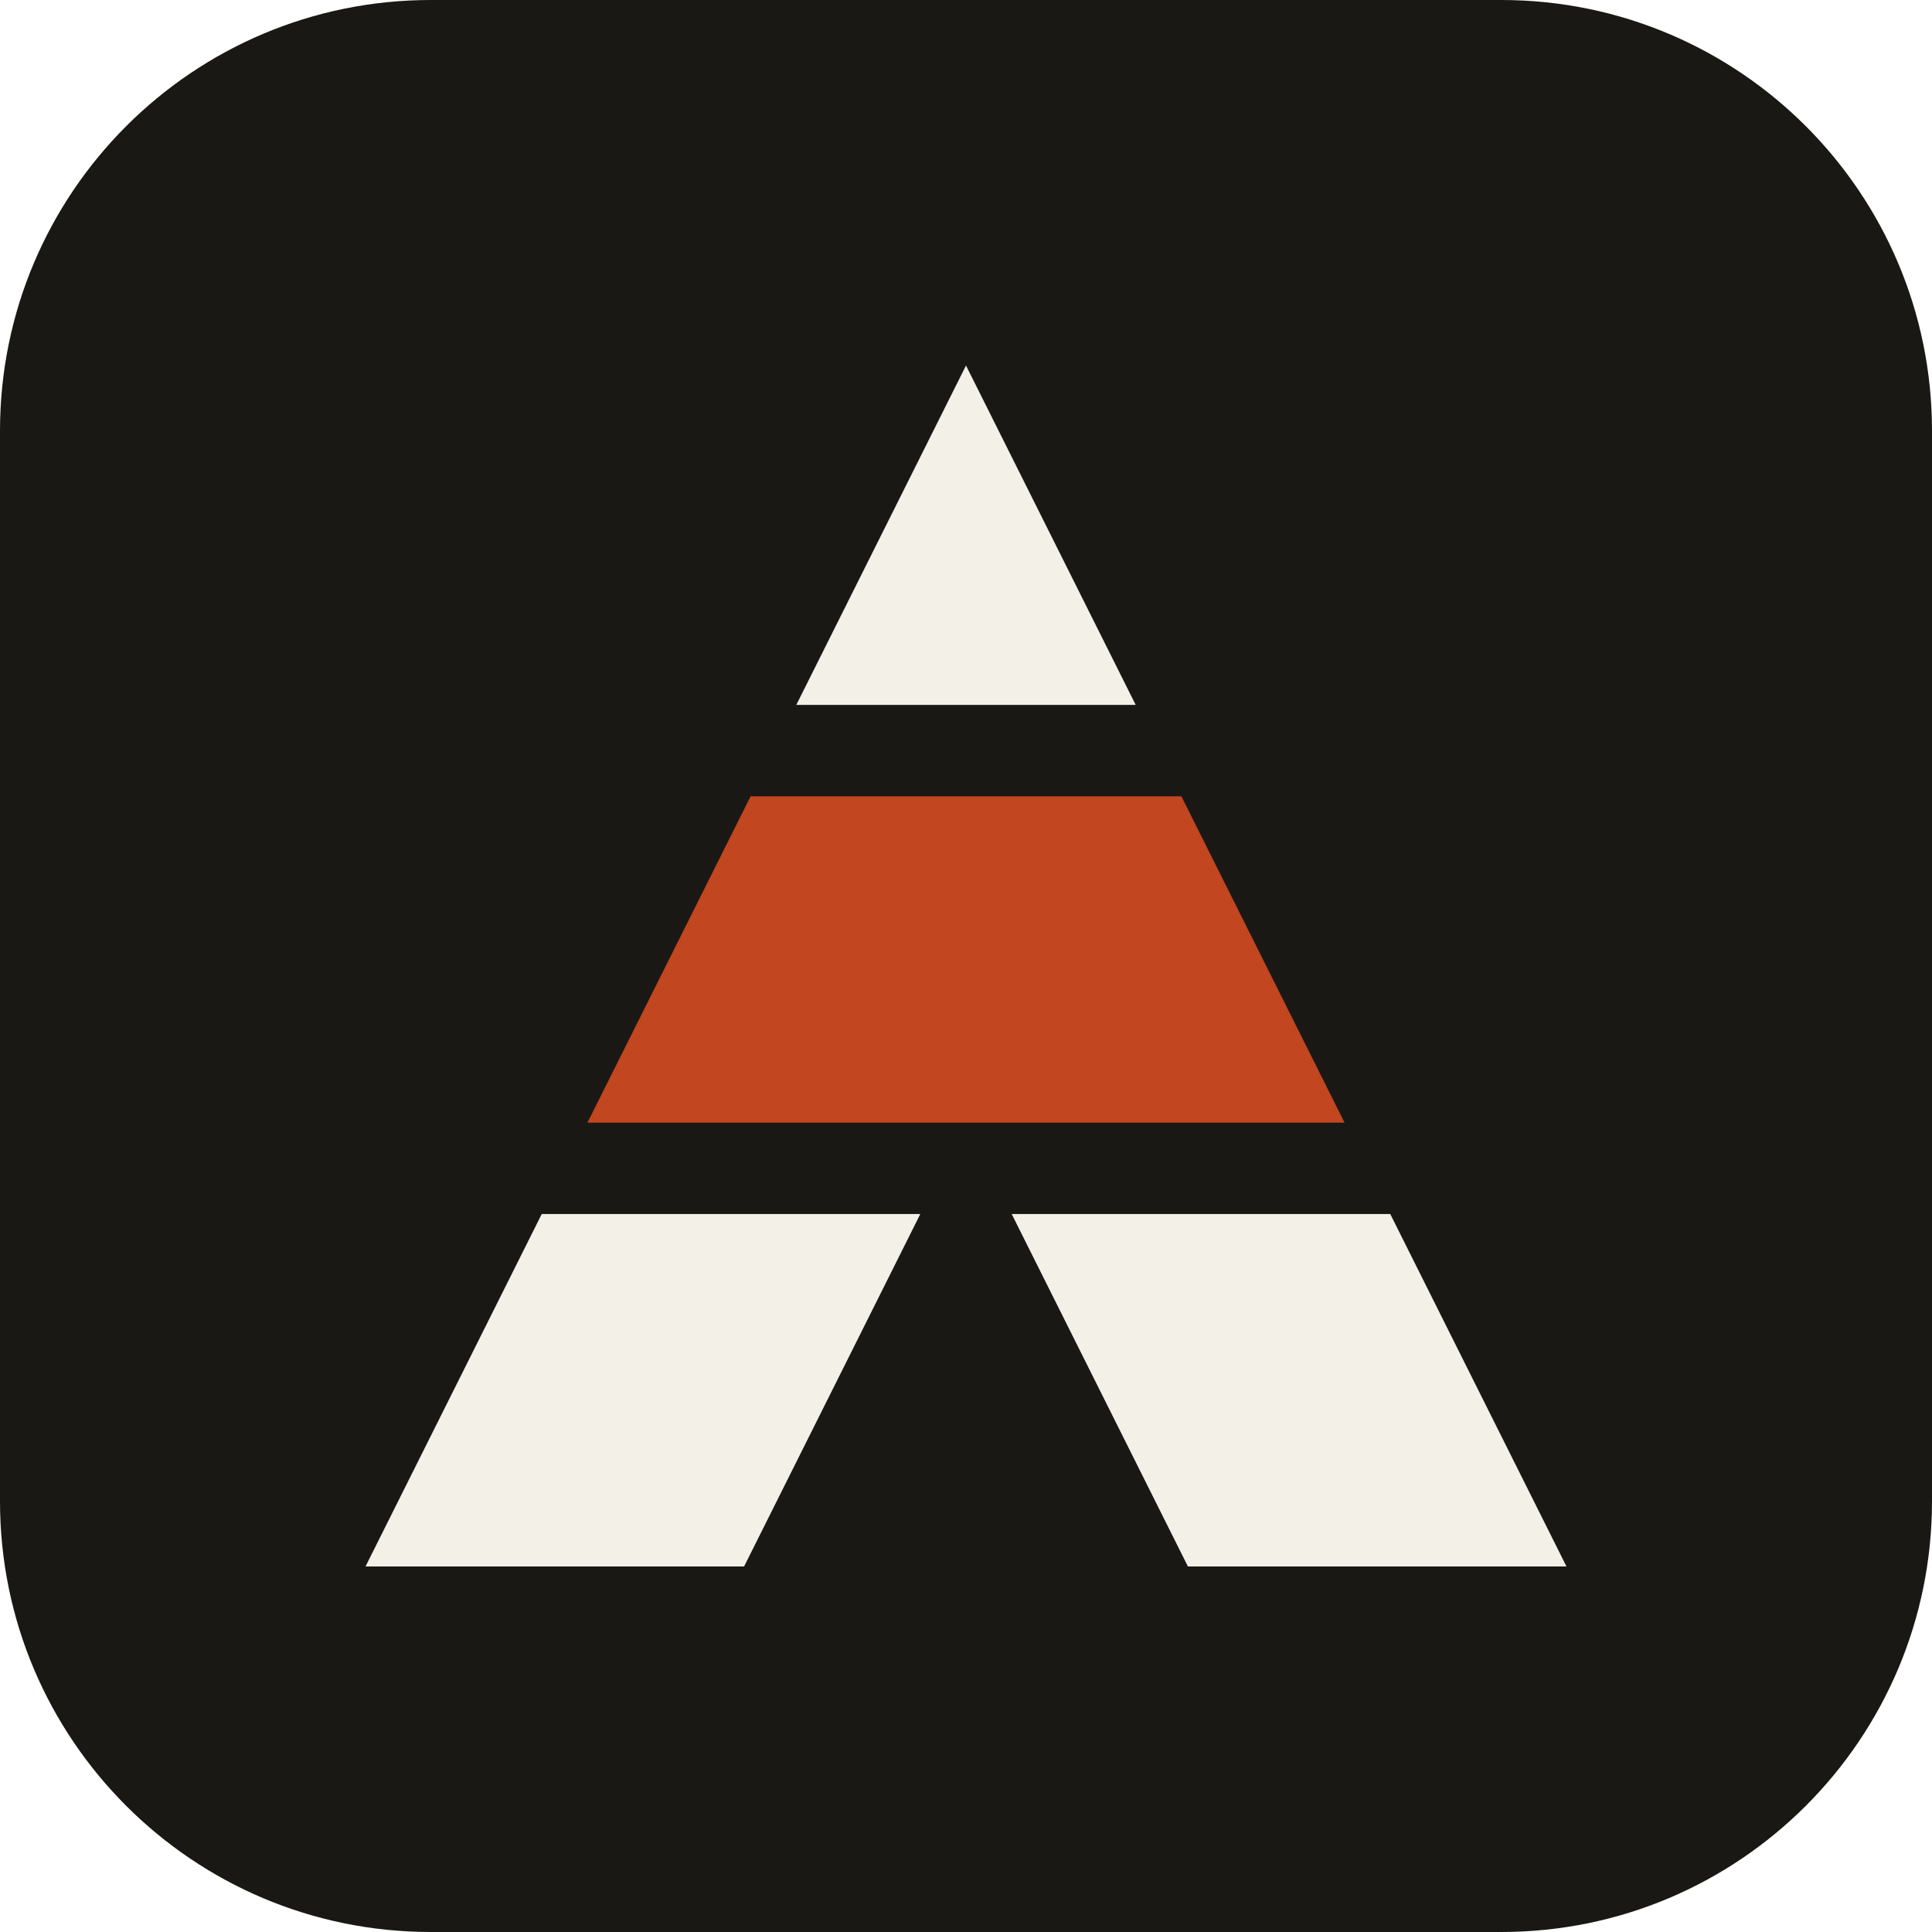
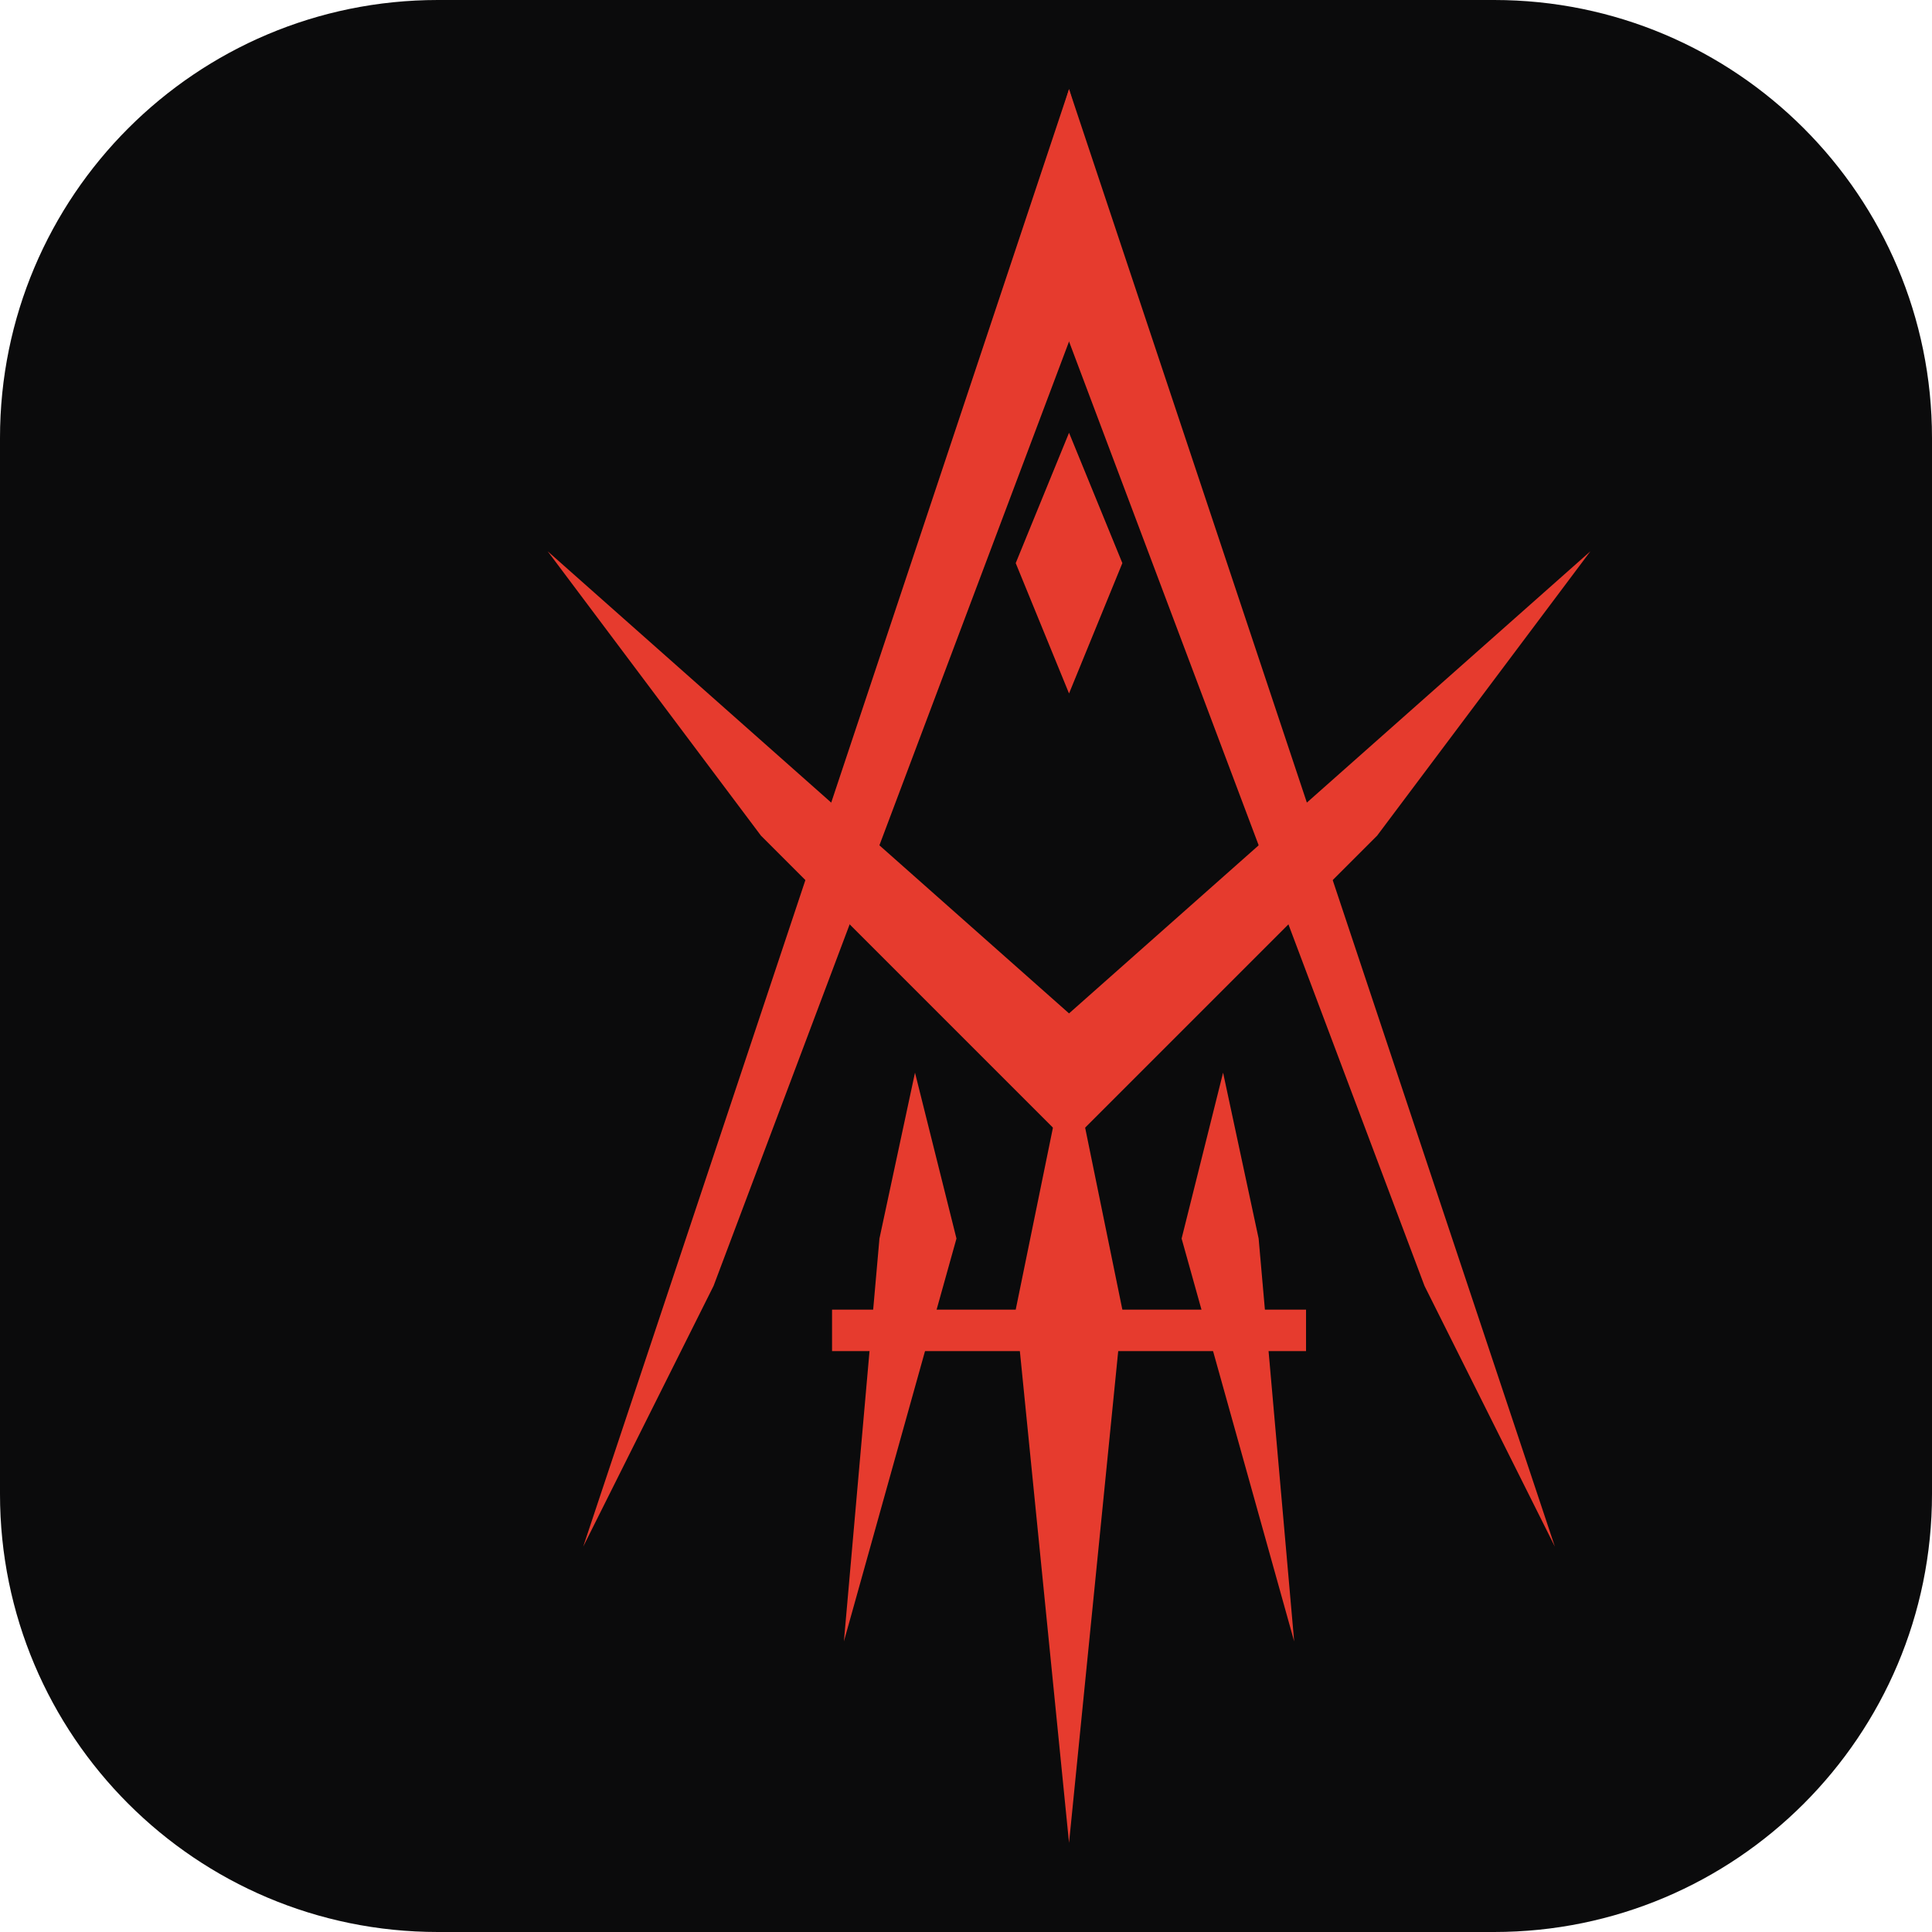
- <svg xmlns="http://www.w3.org/2000/svg" viewBox="-24 -24 148 148" width="64" height="64">
-   <rect x="-24" y="-24" width="148" height="148" rx="33" fill="#191814" />
-   <polygon points="50.00,4.00 63.00,30.00 37.00,30.00" fill="#F3F0E8" />
-   <polygon points="33.50,37.00 66.50,37.00 79.00,62.00 21.00,62.00" fill="#C2461F" />
-   <polygon points="17.50,69.00 46.50,69.00 33.00,96.00 4.00,96.00" fill="#F3F0E8" />
-   <polygon points="53.50,69.00 82.50,69.00 96.00,96.00 67.00,96.00" fill="#F3F0E8" />
+ <svg xmlns="http://www.w3.org/2000/svg" viewBox="0 0 150 150" width="64" height="64">
+   <rect width="150" height="150" rx="34" fill="#0B0B0C" />
+   <g transform="translate(37 6) scale(.92)">
+     <g fill="#E63B2E">
+       <path d="M50 1 53.5 13 20 102 9 124Z" />
+       <path d="M50 1 46.5 13 80 102 91 124Z" />
+       <path d="M50 30 54.5 41 50 52 45.5 41Z" />
+       <path d="M6 40 50 79 94 40 76 64 50 90 24 64Z" />
+       <path d="M50 82 54.5 104 50 149 45.5 104Z" />
+       <path d="M37 84 40.5 98 31 132 34 98Z" />
+       <path d="M63 84 59.5 98 69 132 66 98Z" />
+       <path d="M30 104h40v3.5H30Z" />
+     </g>
+   </g>
</svg>
